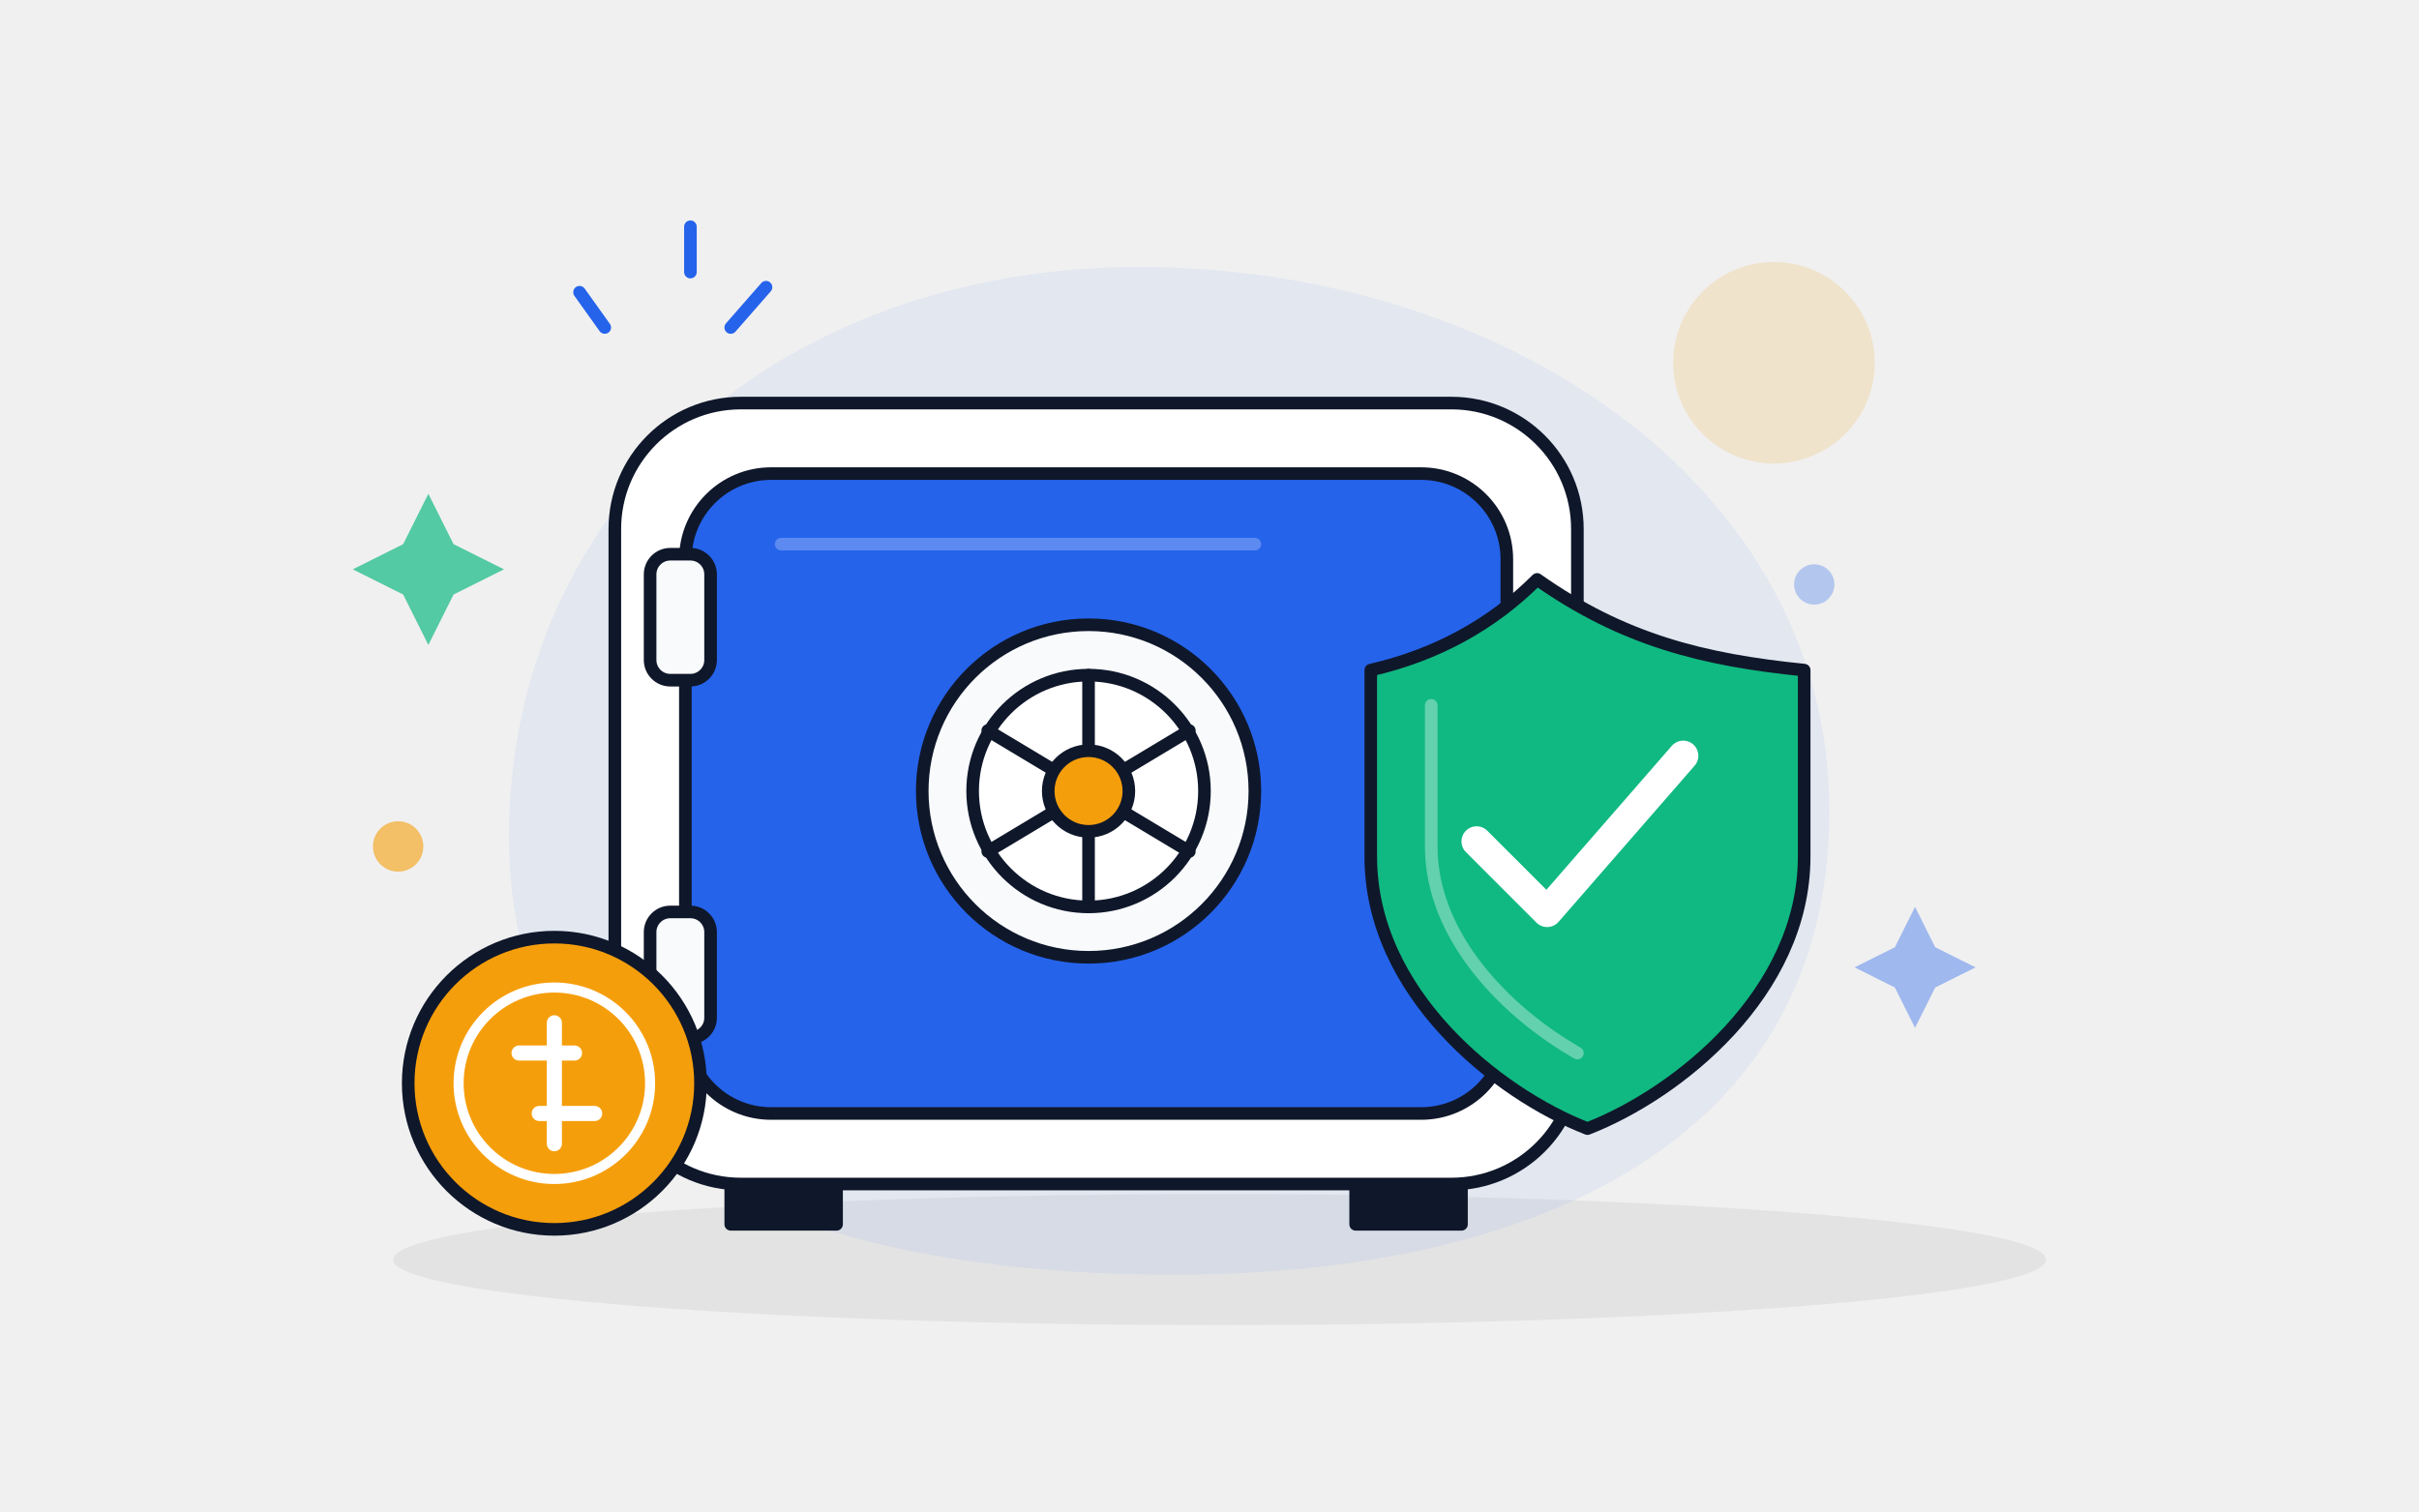
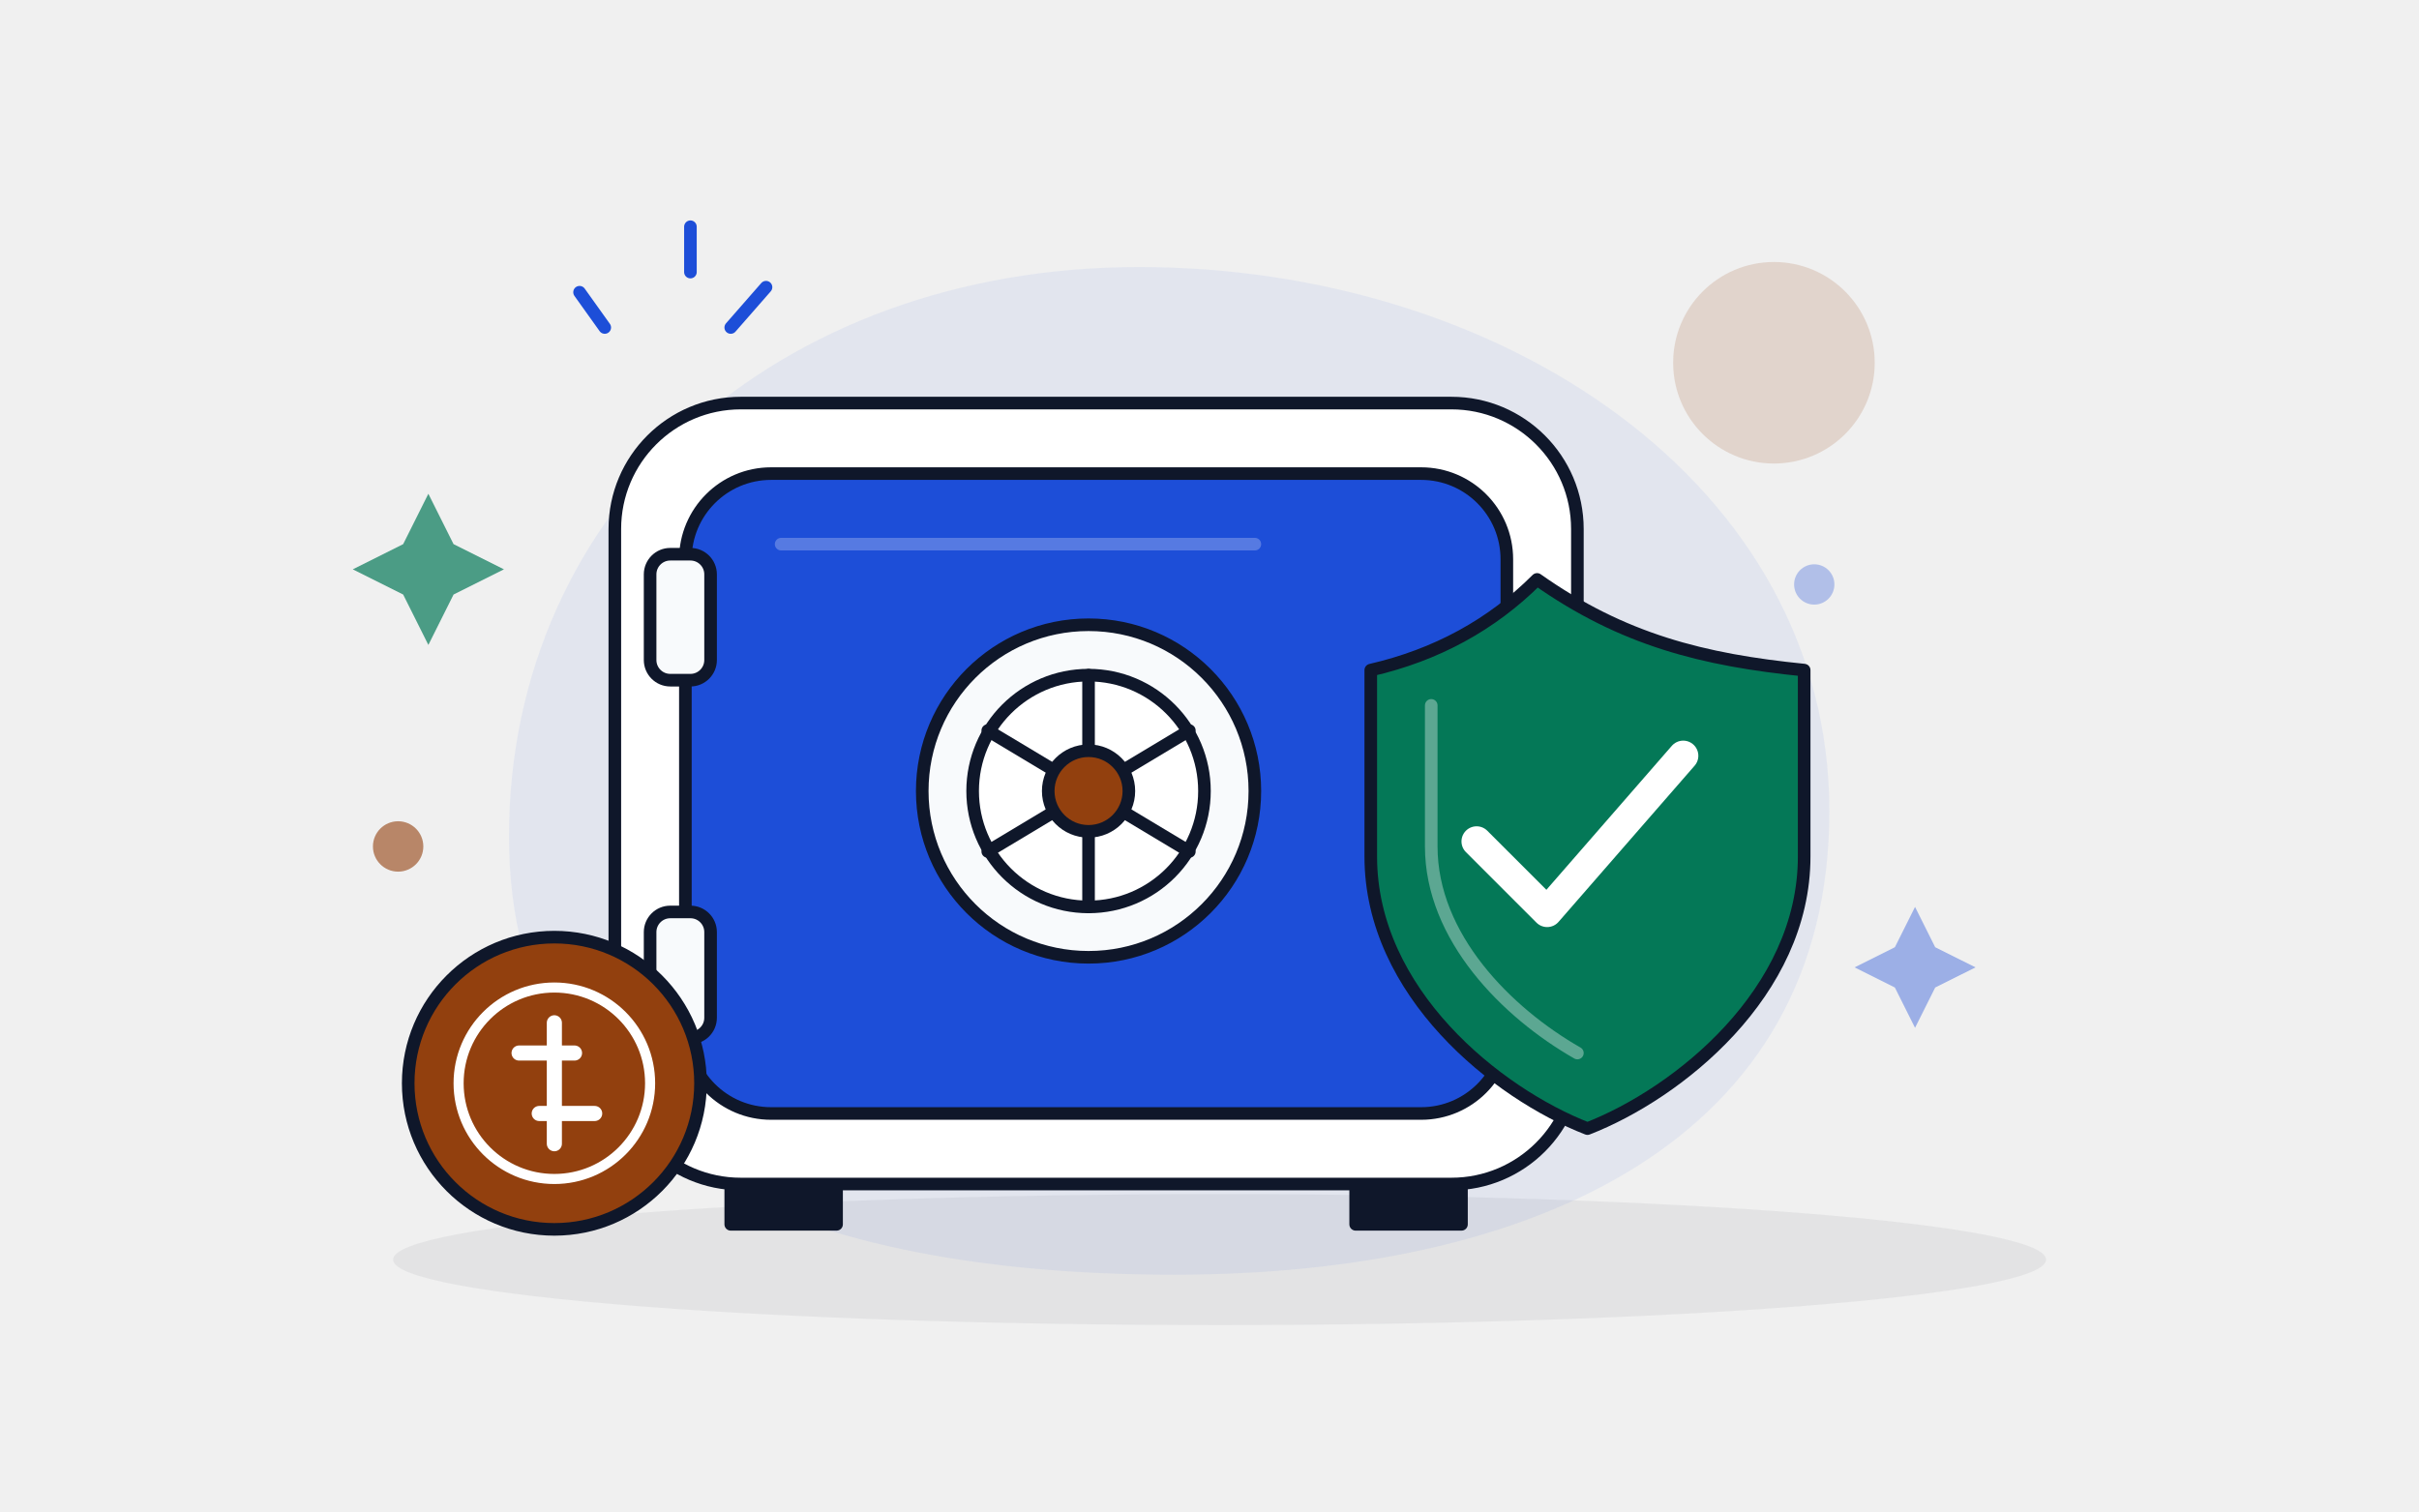
<svg xmlns="http://www.w3.org/2000/svg" width="480" height="300" viewBox="0 0 480 300" fill="none">
  <ellipse cx="242" cy="250" rx="164" ry="13" fill="#0F172A" opacity=".06" />
-   <path d="M101 166c0-65 53-113 125-113s137 43 137 108-58 92-130 92-132-22-132-87Z" fill="#2563EB" opacity=".07" />
-   <circle cx="352" cy="72" r="20" fill="#F59E0B" opacity=".16" />
-   <path d="m80 108 5-10 5 10 10 5-10 5-5 10-5-10-10-5 10-5Z" fill="#10B981" opacity=".7" />
-   <path d="m376 188 4-8 4 8 8 4-8 4-4 8-4-8-8-4 8-4Z" fill="#2563EB" opacity=".4" />
+   <path d="M101 166c0-65 53-113 125-113s137 43 137 108-58 92-130 92-132-22-132-87Z" fill="#1D4ED8" opacity=".07" />
+   <circle cx="352" cy="72" r="20" fill="#92400E" opacity=".16" />
+   <path d="m80 108 5-10 5 10 10 5-10 5-5 10-5-10-10-5 10-5Z" fill="#047857" opacity=".7" />
+   <path d="m376 188 4-8 4 8 8 4-8 4-4 8-4-8-8-4 8-4Z" fill="#1D4ED8" opacity=".4" />
  <g stroke="#0F172A" stroke-width="2.5" stroke-linecap="round" stroke-linejoin="round">
    <path d="M145 228v15h21v-15m103 0v15h21v-15" fill="#0F172A" />
    <rect x="122" y="80" width="191" height="155" rx="25" fill="#FFFFFF" />
-     <rect x="136" y="94" width="163" height="127" rx="17" fill="#2563EB" />
+     <rect x="136" y="94" width="163" height="127" rx="17" fill="#1D4ED8" />
    <path d="M155 108h94" stroke="#FFFFFF" opacity=".25" />
    <rect x="129" y="110" width="12" height="25" rx="4" fill="#F8FAFC" />
    <rect x="129" y="181" width="12" height="25" rx="4" fill="#F8FAFC" />
    <circle cx="216" cy="157" r="33" fill="#F8FAFC" />
    <circle cx="216" cy="157" r="23" fill="#FFFFFF" />
    <path d="M216 134v46m-20-35 40 24m-40 0 40-24" />
-     <circle cx="216" cy="157" r="8" fill="#F59E0B" />
+     <circle cx="216" cy="157" r="8" fill="#92400E" />
    <path d="M277 141v32" stroke="#FFFFFF" stroke-width="5" />
-     <path d="M305 115c17 12 33 16 53 18v37c0 27-25 47-43 54-18-7-43-27-43-54v-37c13-3 24-9 33-18Z" fill="#10B981" />
+     <path d="M305 115c17 12 33 16 53 18v37c0 27-25 47-43 54-18-7-43-27-43-54v-37c13-3 24-9 33-18Z" fill="#047857" />
    <path d="m293 167 14 14 27-31" stroke="#FFFFFF" stroke-width="6" />
    <path d="M284 140v28c0 18 15 33 29 41" stroke="#FFFFFF" opacity=".35" />
-     <circle cx="110" cy="215" r="29" fill="#F59E0B" />
+     <circle cx="110" cy="215" r="29" fill="#92400E" />
    <circle cx="110" cy="215" r="19" stroke="#FFFFFF" stroke-width="2" />
    <path d="M110 203v24m-7-18h11m-7 12h11" stroke="#FFFFFF" stroke-width="3" />
-     <path d="m145 65 7-8m-32 8-5-7m22-4v-9" stroke="#2563EB" />
+     <path d="m145 65 7-8m-32 8-5-7m22-4v-9" stroke="#1D4ED8" />
  </g>
-   <circle cx="360" cy="116" r="4" fill="#2563EB" opacity=".3" />
-   <circle cx="79" cy="168" r="5" fill="#F59E0B" opacity=".6" />
+   <circle cx="360" cy="116" r="4" fill="#1D4ED8" opacity=".3" />
+   <circle cx="79" cy="168" r="5" fill="#92400E" opacity=".6" />
</svg>
